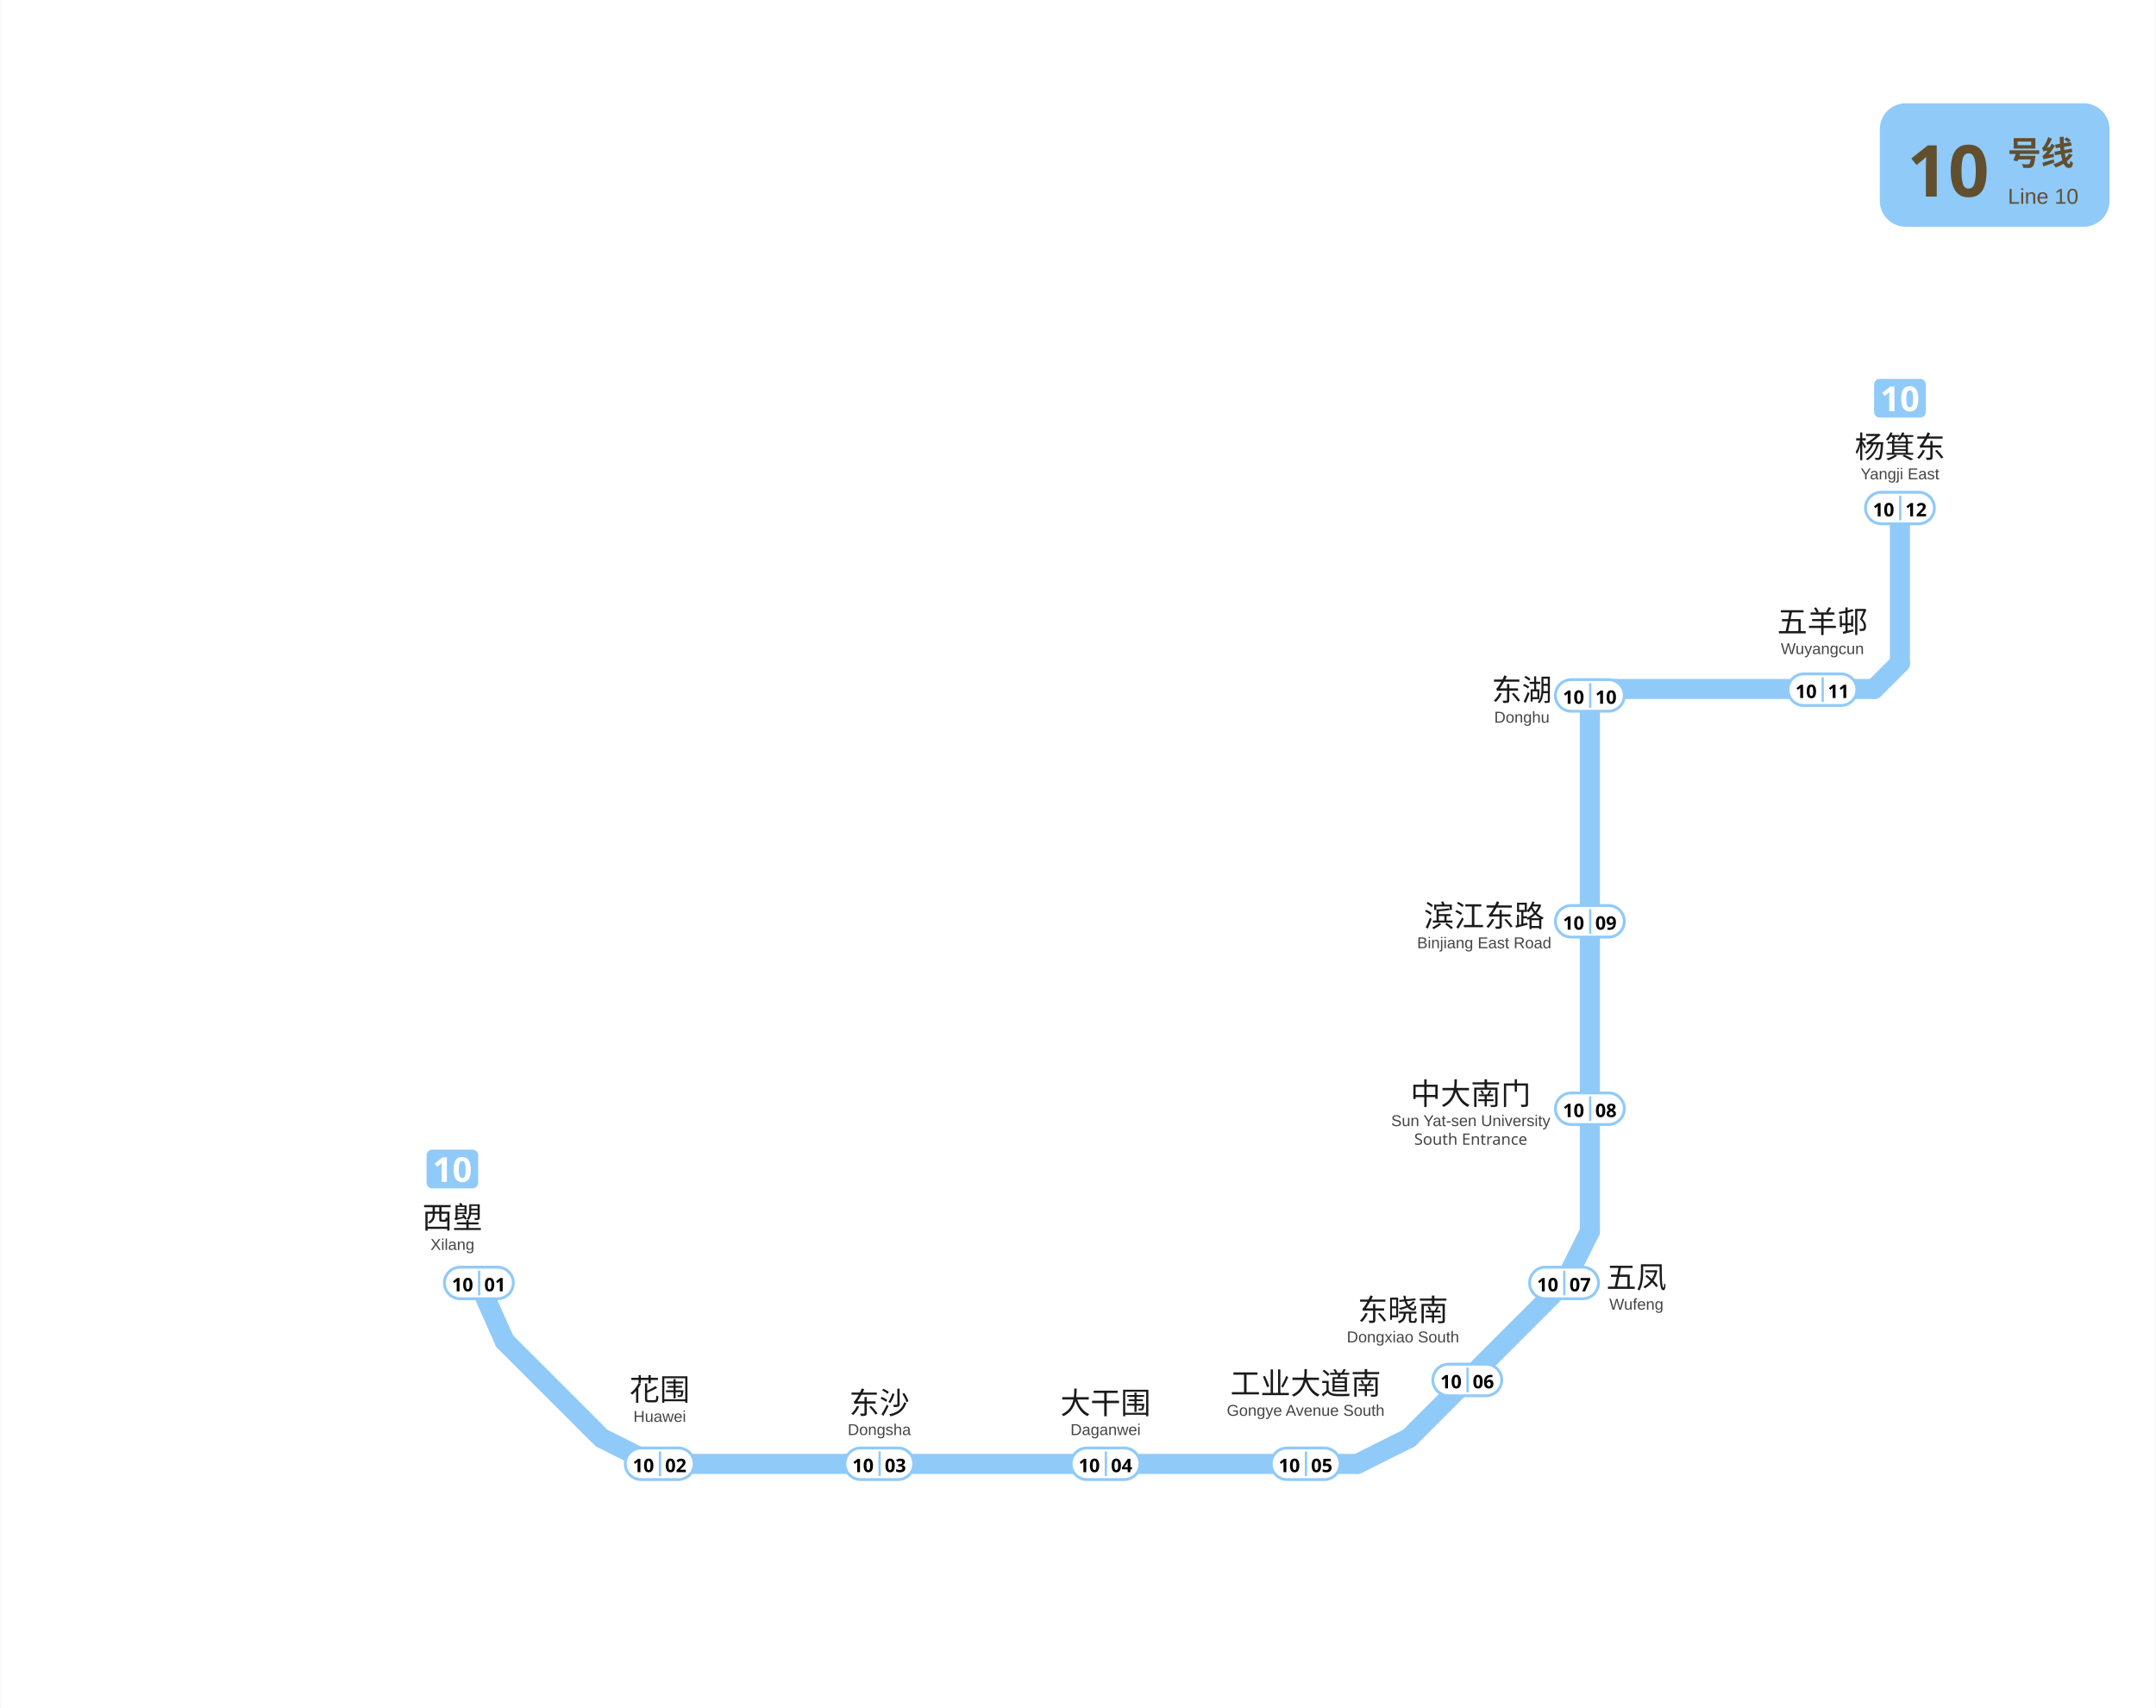
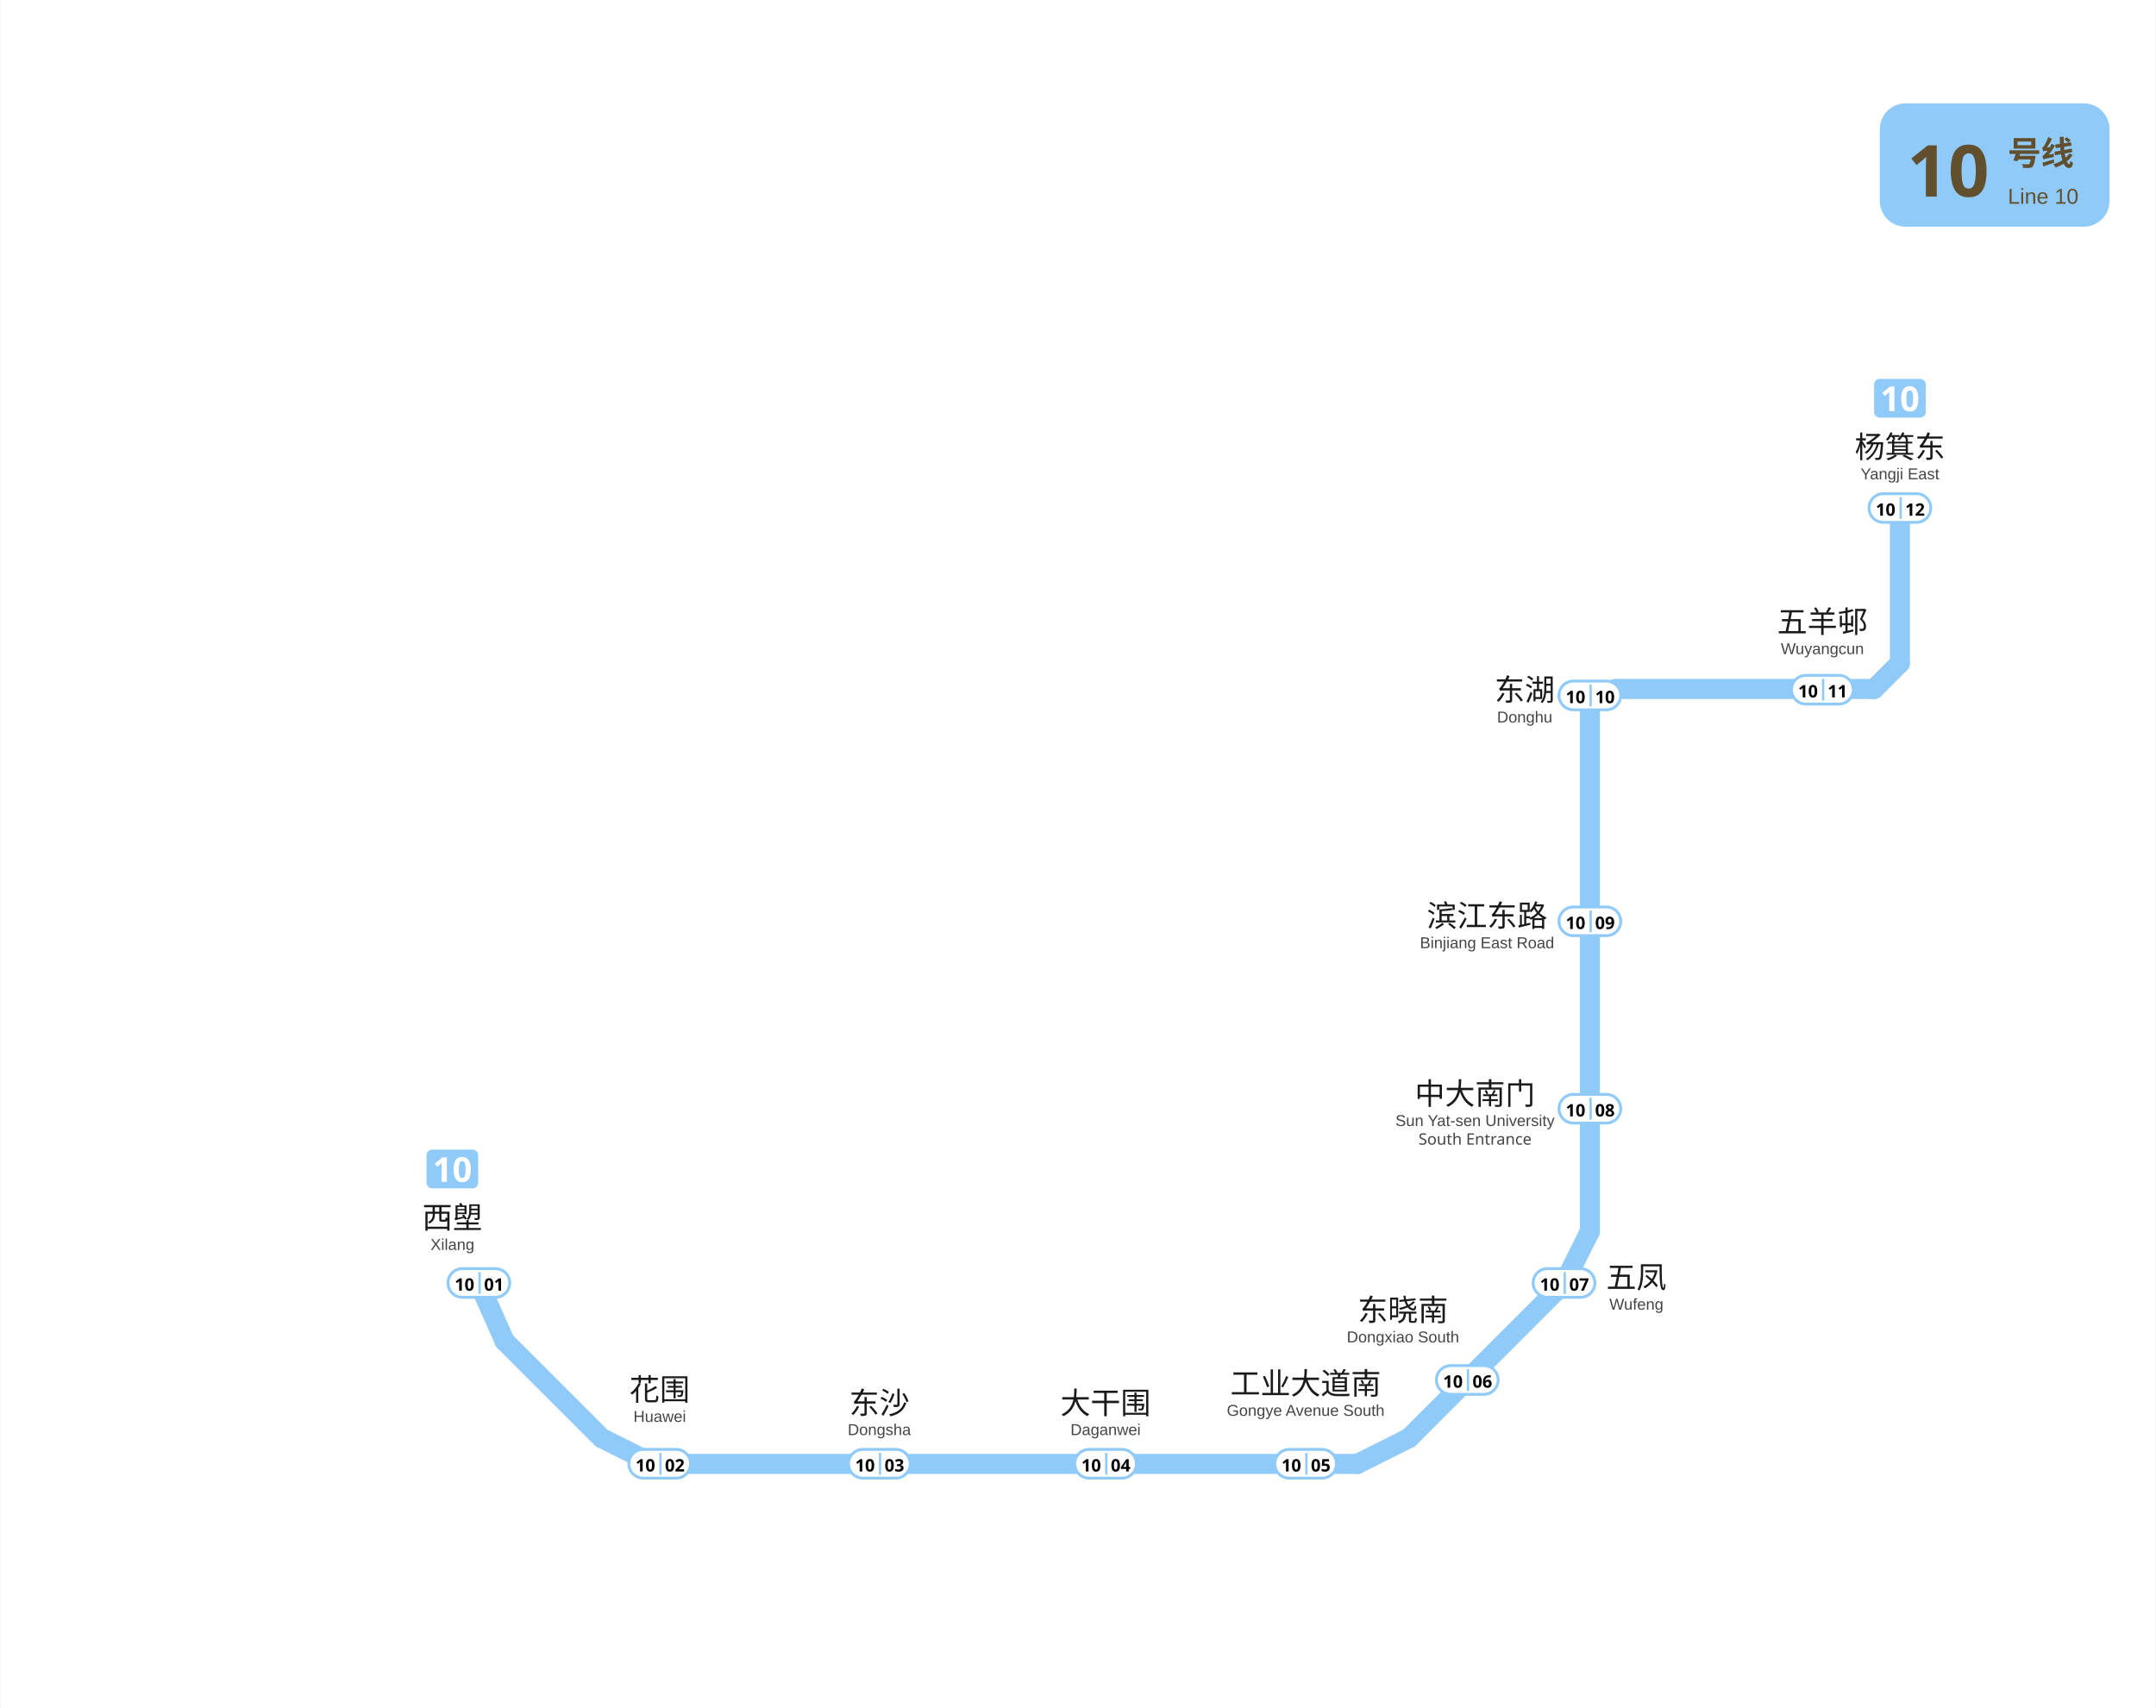
<svg xmlns="http://www.w3.org/2000/svg" viewBox="944.9 833.2 750.6 595.0" data-pins="东晓南,东沙,东湖,中大南门,五凤,五羊邨,大干围,工业大道南,杨箕东,滨江东路,花围,西塱" width="751" height="595">
  <rect x="944.883" y="833.2" width="750.617" height="595.05" fill="#ffffff" />
  <g id="走廊">
    <line x1="1111.50" y1="1280.25" x2="1120.50" y2="1300.50" style="fill:none;stroke:#90CAF9;stroke-width:7;stroke-linecap:round" />
    <line x1="1120.50" y1="1300.50" x2="1153.12" y2="1333.12" style="fill:none;stroke:#90CAF9;stroke-width:7;stroke-linecap:round" />
    <line x1="1154.25" y1="1334.25" x2="1172.25" y2="1343.25" style="fill:none;stroke:#90CAF9;stroke-width:7;stroke-linecap:round" />
    <line x1="1172.25" y1="1343.25" x2="1417.50" y2="1343.25" style="fill:none;stroke:#90CAF9;stroke-width:7;stroke-linecap:round" />
    <line x1="1417.50" y1="1343.25" x2="1435.50" y2="1334.25" style="fill:none;stroke:#90CAF9;stroke-width:7;stroke-linecap:round" />
    <line x1="1435.50" y1="1334.25" x2="1489.50" y2="1280.25" style="fill:none;stroke:#90CAF9;stroke-width:7;stroke-linecap:round" />
    <line x1="1489.50" y1="1280.25" x2="1498.50" y2="1262.25" style="fill:none;stroke:#90CAF9;stroke-width:7;stroke-linecap:round" />
    <line x1="1498.50" y1="1262.25" x2="1498.50" y2="1075.50" style="fill:none;stroke:#90CAF9;stroke-width:7;stroke-linecap:round" />
    <line x1="1498.50" y1="1075.50" x2="1507.50" y2="1073.25" style="fill:none;stroke:#90CAF9;stroke-width:7;stroke-linecap:round" />
    <line x1="1507.50" y1="1073.25" x2="1597.50" y2="1073.25" style="fill:none;stroke:#90CAF9;stroke-width:7;stroke-linecap:round" />
    <line x1="1597.50" y1="1073.25" x2="1606.50" y2="1064.25" style="fill:none;stroke:#90CAF9;stroke-width:7;stroke-linecap:round" />
    <line x1="1606.50" y1="1064.25" x2="1606.50" y2="1010.25" style="fill:none;stroke:#90CAF9;stroke-width:7;stroke-linecap:round" />
  </g>
  <g id="线路徽标">
    <g data-badge="header" transform="translate(1599.5 869.2)" data-ink="#614F2E" data-box="1599.5,869.2,1679.5,912.2" data-chip="1599.5,869.2,1679.5,912.2">
      <rect x="0" y="0" width="80.0" height="43.0" rx="9.0" fill="#90CAF9" />
      <text x="9.5" y="32.5" font-family="'Microsoft YaHei', sans-serif" font-size="25" font-weight="bold" fill="#614F2E">10</text>
      <text x="44.6" y="21.5" font-family="'Microsoft YaHei', sans-serif" font-size="11.5" font-weight="600" fill="#614F2E">号线</text>
      <text x="44.6" y="35.0" font-family="Arial, sans-serif" font-size="7.5" fill="#614F2E">Line 10</text>
    </g>
    <g data-badge="chip" transform="translate(1093.28 1233.75)" data-box="1093.3,1233.8,1111.3,1247.2">
      <path d="M16.04 13.49h-14.09c-1.07 0 -1.95 -0.88 -1.95 -1.95v-9.59c0 -1.07 0.88 -1.95 1.95 -1.95h14.09c1.07 0 1.95 0.88 1.95 1.95v9.59C17.99 12.61 17.11 13.49 16.04 13.49z" fill="#90CAF9" />
      <path d="M7.08 11.24h-1.81v-4.96c0 -0.2 0 -0.47 0.01 -0.81c0.01 -0.34 0.02 -0.64 0.04 -0.89c-0.04 0.05 -0.13 0.13 -0.26 0.26c-0.13 0.12 -0.25 0.23 -0.37 0.33l-0.98 0.79l-0.88 -1.09l2.76 -2.2h1.49V11.24z" fill="#FFFFFF" />
      <path d="M15.41 6.96c0 0.92 -0.1 1.71 -0.29 2.36c-0.2 0.66 -0.51 1.16 -0.95 1.51c-0.44 0.35 -1.02 0.53 -1.75 0.53c-1.03 0 -1.79 -0.39 -2.27 -1.16s-0.72 -1.86 -0.72 -3.24c0 -0.92 0.1 -1.71 0.29 -2.37c0.19 -0.66 0.51 -1.17 0.95 -1.52c0.44 -0.35 1.02 -0.53 1.75 -0.53c1.02 0 1.78 0.39 2.27 1.16C15.17 4.48 15.41 5.56 15.41 6.96zM11.22 6.96c0 0.98 0.08 1.71 0.25 2.2s0.48 0.74 0.94 0.74c0.45 0 0.76 -0.24 0.94 -0.73c0.18 -0.49 0.26 -1.22 0.26 -2.21c0 -0.98 -0.09 -1.71 -0.26 -2.21s-0.49 -0.74 -0.94 -0.74c-0.46 0 -0.77 0.25 -0.94 0.74S11.22 5.98 11.22 6.96z" fill="#FFFFFF" />
    </g>
    <g data-badge="chip" transform="translate(1597.51 965.21)" data-box="1597.5,965.2,1615.5,978.7">
      <path d="M16.04 13.49h-14.09c-1.07 0 -1.95 -0.88 -1.95 -1.95v-9.59c0 -1.07 0.88 -1.95 1.95 -1.95h14.09c1.07 0 1.95 0.88 1.95 1.95v9.59C17.99 12.61 17.11 13.49 16.04 13.49z" fill="#90CAF9" />
      <path d="M7.08 11.24h-1.81v-4.96c0 -0.2 0 -0.47 0.01 -0.81c0.01 -0.34 0.02 -0.64 0.04 -0.89c-0.04 0.05 -0.13 0.13 -0.26 0.26c-0.13 0.12 -0.25 0.23 -0.37 0.33l-0.98 0.79l-0.88 -1.09l2.76 -2.2h1.49V11.24z" fill="#FFFFFF" />
      <path d="M15.41 6.96c0 0.92 -0.1 1.71 -0.29 2.36c-0.2 0.66 -0.51 1.16 -0.95 1.51c-0.44 0.35 -1.02 0.53 -1.75 0.53c-1.03 0 -1.79 -0.39 -2.27 -1.16s-0.72 -1.86 -0.72 -3.24c0 -0.92 0.1 -1.71 0.29 -2.37c0.19 -0.66 0.51 -1.17 0.95 -1.52c0.44 -0.35 1.02 -0.53 1.75 -0.53c1.02 0 1.78 0.39 2.27 1.16C15.17 4.48 15.41 5.56 15.41 6.96zM11.22 6.96c0 0.98 0.08 1.71 0.25 2.2s0.48 0.74 0.94 0.74c0.45 0 0.76 -0.24 0.94 -0.73c0.18 -0.49 0.26 -1.22 0.26 -2.21c0 -0.98 -0.09 -1.71 -0.26 -2.21s-0.49 -0.74 -0.94 -0.74c-0.46 0 -0.77 0.25 -0.94 0.74S11.22 5.98 11.22 6.96z" fill="#FFFFFF" />
    </g>
  </g>
  <g id="站名标注" font-family="'Microsoft YaHei', 'PingFang SC', sans-serif">
    <text x="1102.30" y="1261.20" text-anchor="middle" font-size="10.5" font-weight="500" fill="#1a1a1a">西塱</text>
    <text x="1102.30" y="1268.70" text-anchor="middle" font-size="5.5" font-family="Arial, sans-serif" fill="#444444">Xilang</text>
    <text x="1174.50" y="1321.10" text-anchor="middle" font-size="10.5" font-weight="500" fill="#1a1a1a">花围</text>
    <text x="1174.50" y="1328.60" text-anchor="middle" font-size="5.5" font-family="Arial, sans-serif" fill="#444444">Huawei</text>
    <text x="1251.00" y="1325.80" text-anchor="middle" font-size="10.5" font-weight="500" fill="#1a1a1a">东沙</text>
    <text x="1251.00" y="1333.20" text-anchor="middle" font-size="5.5" font-family="Arial, sans-serif" fill="#444444">Dongsha</text>
    <text x="1329.80" y="1325.80" text-anchor="middle" font-size="10.5" font-weight="500" fill="#1a1a1a">大干围</text>
    <text x="1329.80" y="1333.20" text-anchor="middle" font-size="5.5" font-family="Arial, sans-serif" fill="#444444">Daganwei</text>
    <text x="1399.50" y="1319.00" text-anchor="middle" font-size="10.5" font-weight="500" fill="#1a1a1a">工业大道南</text>
    <text x="1399.50" y="1326.50" text-anchor="middle" font-size="5.5" font-family="Arial, sans-serif" fill="#444444">Gongye Avenue South</text>
    <text x="1433.40" y="1293.40" text-anchor="middle" font-size="10.5" font-weight="500" fill="#1a1a1a">东晓南</text>
    <text x="1433.40" y="1300.90" text-anchor="middle" font-size="5.5" font-family="Arial, sans-serif" fill="#444444">Dongxiao South</text>
    <text x="1514.70" y="1282.00" text-anchor="middle" font-size="10.5" font-weight="500" fill="#1a1a1a">五凤</text>
    <text x="1514.70" y="1289.50" text-anchor="middle" font-size="5.5" font-family="Arial, sans-serif" fill="#444444">Wufeng</text>
-     <text x="1457.00" y="1218.06" text-anchor="middle" font-size="10.5" font-weight="500" fill="#1a1a1a">中大南门</text>
-     <text x="1457.00" y="1225.56" text-anchor="middle" font-size="5.5" font-family="Arial, sans-serif" fill="#444444">Sun Yat-sen University</text>
-     <text x="1457.00" y="1232.06" text-anchor="middle" font-size="5.5" fill="#444444">South Entrance</text>
-     <text x="1461.70" y="1156.09" text-anchor="middle" font-size="10.5" font-weight="500" fill="#1a1a1a">滨江东路</text>
-     <text x="1461.70" y="1163.59" text-anchor="middle" font-size="5.5" font-family="Arial, sans-serif" fill="#444444">Binjiang East Road</text>
+     <text x="1458.50" y="1218.02" text-anchor="middle" font-size="10.5" font-weight="500" fill="#1a1a1a">中大南门</text>
+     <text x="1458.50" y="1225.52" text-anchor="middle" font-size="5.5" font-family="Arial, sans-serif" fill="#444444">Sun Yat-sen University</text>
+     <text x="1458.50" y="1232.02" text-anchor="middle" font-size="5.5" fill="#444444">South Entrance</text>
+     <text x="1462.70" y="1156.06" text-anchor="middle" font-size="10.5" font-weight="500" fill="#1a1a1a">滨江东路</text>
+     <text x="1462.70" y="1163.56" text-anchor="middle" font-size="5.5" font-family="Arial, sans-serif" fill="#444444">Binjiang East Road</text>
    <text x="1606.50" y="992.70" text-anchor="middle" font-size="10.5" font-weight="500" fill="#1a1a1a">杨箕东</text>
    <text x="1606.50" y="1000.20" text-anchor="middle" font-size="5.5" font-family="Arial, sans-serif" fill="#444444">Yangji East</text>
-     <text x="1474.81" y="1077.38" text-anchor="middle" font-size="10.5" font-weight="500" fill="#1a1a1a">东湖</text>
-     <text x="1474.81" y="1084.98" text-anchor="middle" font-size="5.5" font-family="Arial, sans-serif" fill="#444444">Donghu</text>
+     <text x="1475.80" y="1077.32" text-anchor="middle" font-size="10.5" font-weight="500" fill="#1a1a1a">东湖</text>
+     <text x="1475.80" y="1084.92" text-anchor="middle" font-size="5.5" font-family="Arial, sans-serif" fill="#444444">Donghu</text>
    <text x="1579.50" y="1053.60" text-anchor="middle" font-size="10.5" font-weight="500" fill="#1a1a1a">五羊邨</text>
    <text x="1579.50" y="1061.10" text-anchor="middle" font-size="5.5" font-family="Arial, sans-serif" fill="#444444">Wuyangcun</text>
  </g>
  <g id="编号牌" font-family="'Microsoft YaHei', 'PingFang SC', sans-serif">
-     <rect x="1099.50" y="1274.70" width="24.00" height="11.00" rx="5.50" fill="#FFFFFF" stroke="#90CAF9" stroke-width="1.0" />
-     <line x1="1111.60" y1="1275.90" x2="1111.60" y2="1284.50" stroke="#90CAF9" stroke-width="0.8" />
-     <text x="1105.80" y="1280.59" text-anchor="middle" dominant-baseline="central" font-size="6.5" font-weight="700" fill="#000000">10</text>
-     <text x="1117.10" y="1280.59" text-anchor="middle" dominant-baseline="central" font-size="6.5" font-weight="700" fill="#000000">01</text>
-     <rect x="1162.50" y="1337.70" width="24.00" height="11.00" rx="5.50" fill="#FFFFFF" stroke="#90CAF9" stroke-width="1.0" />
-     <line x1="1174.60" y1="1338.90" x2="1174.60" y2="1347.50" stroke="#90CAF9" stroke-width="0.8" />
-     <text x="1168.80" y="1343.59" text-anchor="middle" dominant-baseline="central" font-size="6.5" font-weight="700" fill="#000000">10</text>
-     <text x="1180.10" y="1343.59" text-anchor="middle" dominant-baseline="central" font-size="6.5" font-weight="700" fill="#000000">02</text>
-     <rect x="1239.00" y="1337.70" width="24.00" height="11.00" rx="5.50" fill="#FFFFFF" stroke="#90CAF9" stroke-width="1.0" />
-     <line x1="1251.10" y1="1338.90" x2="1251.10" y2="1347.50" stroke="#90CAF9" stroke-width="0.8" />
-     <text x="1245.30" y="1343.59" text-anchor="middle" dominant-baseline="central" font-size="6.5" font-weight="700" fill="#000000">10</text>
-     <text x="1256.60" y="1343.59" text-anchor="middle" dominant-baseline="central" font-size="6.5" font-weight="700" fill="#000000">03</text>
-     <rect x="1317.80" y="1337.70" width="24.00" height="11.00" rx="5.50" fill="#FFFFFF" stroke="#90CAF9" stroke-width="1.0" />
-     <line x1="1329.90" y1="1338.90" x2="1329.90" y2="1347.50" stroke="#90CAF9" stroke-width="0.8" />
-     <text x="1324.10" y="1343.59" text-anchor="middle" dominant-baseline="central" font-size="6.5" font-weight="700" fill="#000000">10</text>
-     <text x="1335.40" y="1343.59" text-anchor="middle" dominant-baseline="central" font-size="6.5" font-weight="700" fill="#000000">04</text>
-     <rect x="1387.50" y="1337.70" width="24.00" height="11.00" rx="5.50" fill="#FFFFFF" stroke="#90CAF9" stroke-width="1.0" />
-     <line x1="1399.60" y1="1338.90" x2="1399.60" y2="1347.50" stroke="#90CAF9" stroke-width="0.8" />
-     <text x="1393.80" y="1343.59" text-anchor="middle" dominant-baseline="central" font-size="6.5" font-weight="700" fill="#000000">10</text>
-     <text x="1405.10" y="1343.59" text-anchor="middle" dominant-baseline="central" font-size="6.5" font-weight="700" fill="#000000">05</text>
-     <rect x="1443.80" y="1308.50" width="24.00" height="11.00" rx="5.50" fill="#FFFFFF" stroke="#90CAF9" stroke-width="1.0" />
-     <line x1="1455.90" y1="1309.70" x2="1455.90" y2="1318.30" stroke="#90CAF9" stroke-width="0.8" />
-     <text x="1450.10" y="1314.39" text-anchor="middle" dominant-baseline="central" font-size="6.5" font-weight="700" fill="#000000">10</text>
-     <text x="1461.40" y="1314.39" text-anchor="middle" dominant-baseline="central" font-size="6.5" font-weight="700" fill="#000000">06</text>
-     <rect x="1477.50" y="1274.70" width="24.00" height="11.00" rx="5.50" fill="#FFFFFF" stroke="#90CAF9" stroke-width="1.0" />
-     <line x1="1489.60" y1="1275.90" x2="1489.60" y2="1284.50" stroke="#90CAF9" stroke-width="0.8" />
-     <text x="1483.80" y="1280.59" text-anchor="middle" dominant-baseline="central" font-size="6.5" font-weight="700" fill="#000000">10</text>
-     <text x="1495.10" y="1280.59" text-anchor="middle" dominant-baseline="central" font-size="6.5" font-weight="700" fill="#000000">07</text>
-     <rect x="1486.50" y="1214.00" width="24.00" height="11.00" rx="5.50" fill="#FFFFFF" stroke="#90CAF9" stroke-width="1.0" />
-     <line x1="1498.60" y1="1215.20" x2="1498.60" y2="1223.80" stroke="#90CAF9" stroke-width="0.8" />
-     <text x="1492.80" y="1219.89" text-anchor="middle" dominant-baseline="central" font-size="6.5" font-weight="700" fill="#000000">10</text>
-     <text x="1504.10" y="1219.89" text-anchor="middle" dominant-baseline="central" font-size="6.5" font-weight="700" fill="#000000">08</text>
-     <rect x="1486.50" y="1148.70" width="24.00" height="11.00" rx="5.50" fill="#FFFFFF" stroke="#90CAF9" stroke-width="1.0" />
-     <line x1="1498.60" y1="1149.90" x2="1498.60" y2="1158.50" stroke="#90CAF9" stroke-width="0.8" />
-     <text x="1492.80" y="1154.59" text-anchor="middle" dominant-baseline="central" font-size="6.5" font-weight="700" fill="#000000">10</text>
-     <text x="1504.10" y="1154.59" text-anchor="middle" dominant-baseline="central" font-size="6.5" font-weight="700" fill="#000000">09</text>
-     <rect x="1486.50" y="1070.00" width="24.00" height="11.00" rx="5.50" fill="#FFFFFF" stroke="#90CAF9" stroke-width="1.0" />
-     <line x1="1498.60" y1="1071.20" x2="1498.60" y2="1079.80" stroke="#90CAF9" stroke-width="0.8" />
-     <text x="1492.80" y="1075.89" text-anchor="middle" dominant-baseline="central" font-size="6.5" font-weight="700" fill="#000000">10</text>
-     <text x="1504.10" y="1075.89" text-anchor="middle" dominant-baseline="central" font-size="6.5" font-weight="700" fill="#000000">10</text>
-     <rect x="1567.50" y="1068.00" width="24.00" height="11.00" rx="5.50" fill="#FFFFFF" stroke="#90CAF9" stroke-width="1.0" />
-     <line x1="1579.60" y1="1069.20" x2="1579.60" y2="1077.80" stroke="#90CAF9" stroke-width="0.8" />
-     <text x="1573.80" y="1073.89" text-anchor="middle" dominant-baseline="central" font-size="6.5" font-weight="700" fill="#000000">10</text>
-     <text x="1585.10" y="1073.89" text-anchor="middle" dominant-baseline="central" font-size="6.5" font-weight="700" fill="#000000">11</text>
-     <rect x="1594.50" y="1004.70" width="24.00" height="11.00" rx="5.50" fill="#FFFFFF" stroke="#90CAF9" stroke-width="1.0" />
-     <line x1="1606.60" y1="1005.90" x2="1606.60" y2="1014.50" stroke="#90CAF9" stroke-width="0.8" />
-     <text x="1600.80" y="1010.59" text-anchor="middle" dominant-baseline="central" font-size="6.5" font-weight="700" fill="#000000">10</text>
-     <text x="1612.10" y="1010.59" text-anchor="middle" dominant-baseline="central" font-size="6.5" font-weight="700" fill="#000000">12</text>
+     <rect x="1100.75" y="1275.20" width="21.50" height="10.00" rx="5.00" fill="#FFFFFF" stroke="#90CAF9" stroke-width="1.0" />
+     <line x1="1111.75" y1="1276.40" x2="1111.75" y2="1284.00" stroke="#90CAF9" stroke-width="0.8" />
+     <text x="1106.50" y="1280.56" text-anchor="middle" dominant-baseline="central" font-size="6.0" font-weight="700" fill="#000000">10</text>
+     <text x="1116.75" y="1280.56" text-anchor="middle" dominant-baseline="central" font-size="6.0" font-weight="700" fill="#000000">01</text>
+     <rect x="1163.75" y="1338.20" width="21.50" height="10.00" rx="5.00" fill="#FFFFFF" stroke="#90CAF9" stroke-width="1.0" />
+     <line x1="1174.75" y1="1339.40" x2="1174.75" y2="1347.00" stroke="#90CAF9" stroke-width="0.8" />
+     <text x="1169.50" y="1343.56" text-anchor="middle" dominant-baseline="central" font-size="6.0" font-weight="700" fill="#000000">10</text>
+     <text x="1179.75" y="1343.56" text-anchor="middle" dominant-baseline="central" font-size="6.0" font-weight="700" fill="#000000">02</text>
+     <rect x="1240.25" y="1338.20" width="21.50" height="10.00" rx="5.00" fill="#FFFFFF" stroke="#90CAF9" stroke-width="1.0" />
+     <line x1="1251.25" y1="1339.40" x2="1251.25" y2="1347.00" stroke="#90CAF9" stroke-width="0.8" />
+     <text x="1246.00" y="1343.56" text-anchor="middle" dominant-baseline="central" font-size="6.0" font-weight="700" fill="#000000">10</text>
+     <text x="1256.25" y="1343.56" text-anchor="middle" dominant-baseline="central" font-size="6.0" font-weight="700" fill="#000000">03</text>
+     <rect x="1319.05" y="1338.20" width="21.50" height="10.00" rx="5.00" fill="#FFFFFF" stroke="#90CAF9" stroke-width="1.0" />
+     <line x1="1330.05" y1="1339.40" x2="1330.05" y2="1347.00" stroke="#90CAF9" stroke-width="0.8" />
+     <text x="1324.80" y="1343.56" text-anchor="middle" dominant-baseline="central" font-size="6.0" font-weight="700" fill="#000000">10</text>
+     <text x="1335.05" y="1343.56" text-anchor="middle" dominant-baseline="central" font-size="6.0" font-weight="700" fill="#000000">04</text>
+     <rect x="1388.75" y="1338.20" width="21.50" height="10.00" rx="5.00" fill="#FFFFFF" stroke="#90CAF9" stroke-width="1.0" />
+     <line x1="1399.75" y1="1339.40" x2="1399.75" y2="1347.00" stroke="#90CAF9" stroke-width="0.8" />
+     <text x="1394.50" y="1343.56" text-anchor="middle" dominant-baseline="central" font-size="6.0" font-weight="700" fill="#000000">10</text>
+     <text x="1404.75" y="1343.56" text-anchor="middle" dominant-baseline="central" font-size="6.0" font-weight="700" fill="#000000">05</text>
+     <rect x="1445.05" y="1309.00" width="21.50" height="10.00" rx="5.00" fill="#FFFFFF" stroke="#90CAF9" stroke-width="1.0" />
+     <line x1="1456.05" y1="1310.20" x2="1456.05" y2="1317.80" stroke="#90CAF9" stroke-width="0.8" />
+     <text x="1450.80" y="1314.36" text-anchor="middle" dominant-baseline="central" font-size="6.0" font-weight="700" fill="#000000">10</text>
+     <text x="1461.05" y="1314.36" text-anchor="middle" dominant-baseline="central" font-size="6.0" font-weight="700" fill="#000000">06</text>
+     <rect x="1478.75" y="1275.20" width="21.50" height="10.00" rx="5.00" fill="#FFFFFF" stroke="#90CAF9" stroke-width="1.0" />
+     <line x1="1489.75" y1="1276.40" x2="1489.75" y2="1284.00" stroke="#90CAF9" stroke-width="0.8" />
+     <text x="1484.50" y="1280.56" text-anchor="middle" dominant-baseline="central" font-size="6.0" font-weight="700" fill="#000000">10</text>
+     <text x="1494.75" y="1280.56" text-anchor="middle" dominant-baseline="central" font-size="6.0" font-weight="700" fill="#000000">07</text>
+     <rect x="1487.75" y="1214.50" width="21.50" height="10.00" rx="5.00" fill="#FFFFFF" stroke="#90CAF9" stroke-width="1.0" />
+     <line x1="1498.75" y1="1215.70" x2="1498.75" y2="1223.30" stroke="#90CAF9" stroke-width="0.8" />
+     <text x="1493.50" y="1219.86" text-anchor="middle" dominant-baseline="central" font-size="6.0" font-weight="700" fill="#000000">10</text>
+     <text x="1503.75" y="1219.86" text-anchor="middle" dominant-baseline="central" font-size="6.0" font-weight="700" fill="#000000">08</text>
+     <rect x="1487.75" y="1149.20" width="21.50" height="10.00" rx="5.00" fill="#FFFFFF" stroke="#90CAF9" stroke-width="1.0" />
+     <line x1="1498.75" y1="1150.40" x2="1498.75" y2="1158.00" stroke="#90CAF9" stroke-width="0.8" />
+     <text x="1493.50" y="1154.56" text-anchor="middle" dominant-baseline="central" font-size="6.0" font-weight="700" fill="#000000">10</text>
+     <text x="1503.75" y="1154.56" text-anchor="middle" dominant-baseline="central" font-size="6.0" font-weight="700" fill="#000000">09</text>
+     <rect x="1487.75" y="1070.50" width="21.50" height="10.00" rx="5.00" fill="#FFFFFF" stroke="#90CAF9" stroke-width="1.0" />
+     <line x1="1498.75" y1="1071.70" x2="1498.75" y2="1079.30" stroke="#90CAF9" stroke-width="0.8" />
+     <text x="1493.50" y="1075.86" text-anchor="middle" dominant-baseline="central" font-size="6.0" font-weight="700" fill="#000000">10</text>
+     <text x="1503.75" y="1075.86" text-anchor="middle" dominant-baseline="central" font-size="6.0" font-weight="700" fill="#000000">10</text>
+     <rect x="1568.75" y="1068.50" width="21.50" height="10.00" rx="5.00" fill="#FFFFFF" stroke="#90CAF9" stroke-width="1.0" />
+     <line x1="1579.75" y1="1069.70" x2="1579.75" y2="1077.30" stroke="#90CAF9" stroke-width="0.8" />
+     <text x="1574.50" y="1073.86" text-anchor="middle" dominant-baseline="central" font-size="6.0" font-weight="700" fill="#000000">10</text>
+     <text x="1584.75" y="1073.86" text-anchor="middle" dominant-baseline="central" font-size="6.0" font-weight="700" fill="#000000">11</text>
+     <rect x="1595.75" y="1005.20" width="21.50" height="10.00" rx="5.00" fill="#FFFFFF" stroke="#90CAF9" stroke-width="1.0" />
+     <line x1="1606.75" y1="1006.40" x2="1606.75" y2="1014.00" stroke="#90CAF9" stroke-width="0.8" />
+     <text x="1601.50" y="1010.56" text-anchor="middle" dominant-baseline="central" font-size="6.0" font-weight="700" fill="#000000">10</text>
+     <text x="1611.75" y="1010.56" text-anchor="middle" dominant-baseline="central" font-size="6.0" font-weight="700" fill="#000000">12</text>
  </g>
</svg>
